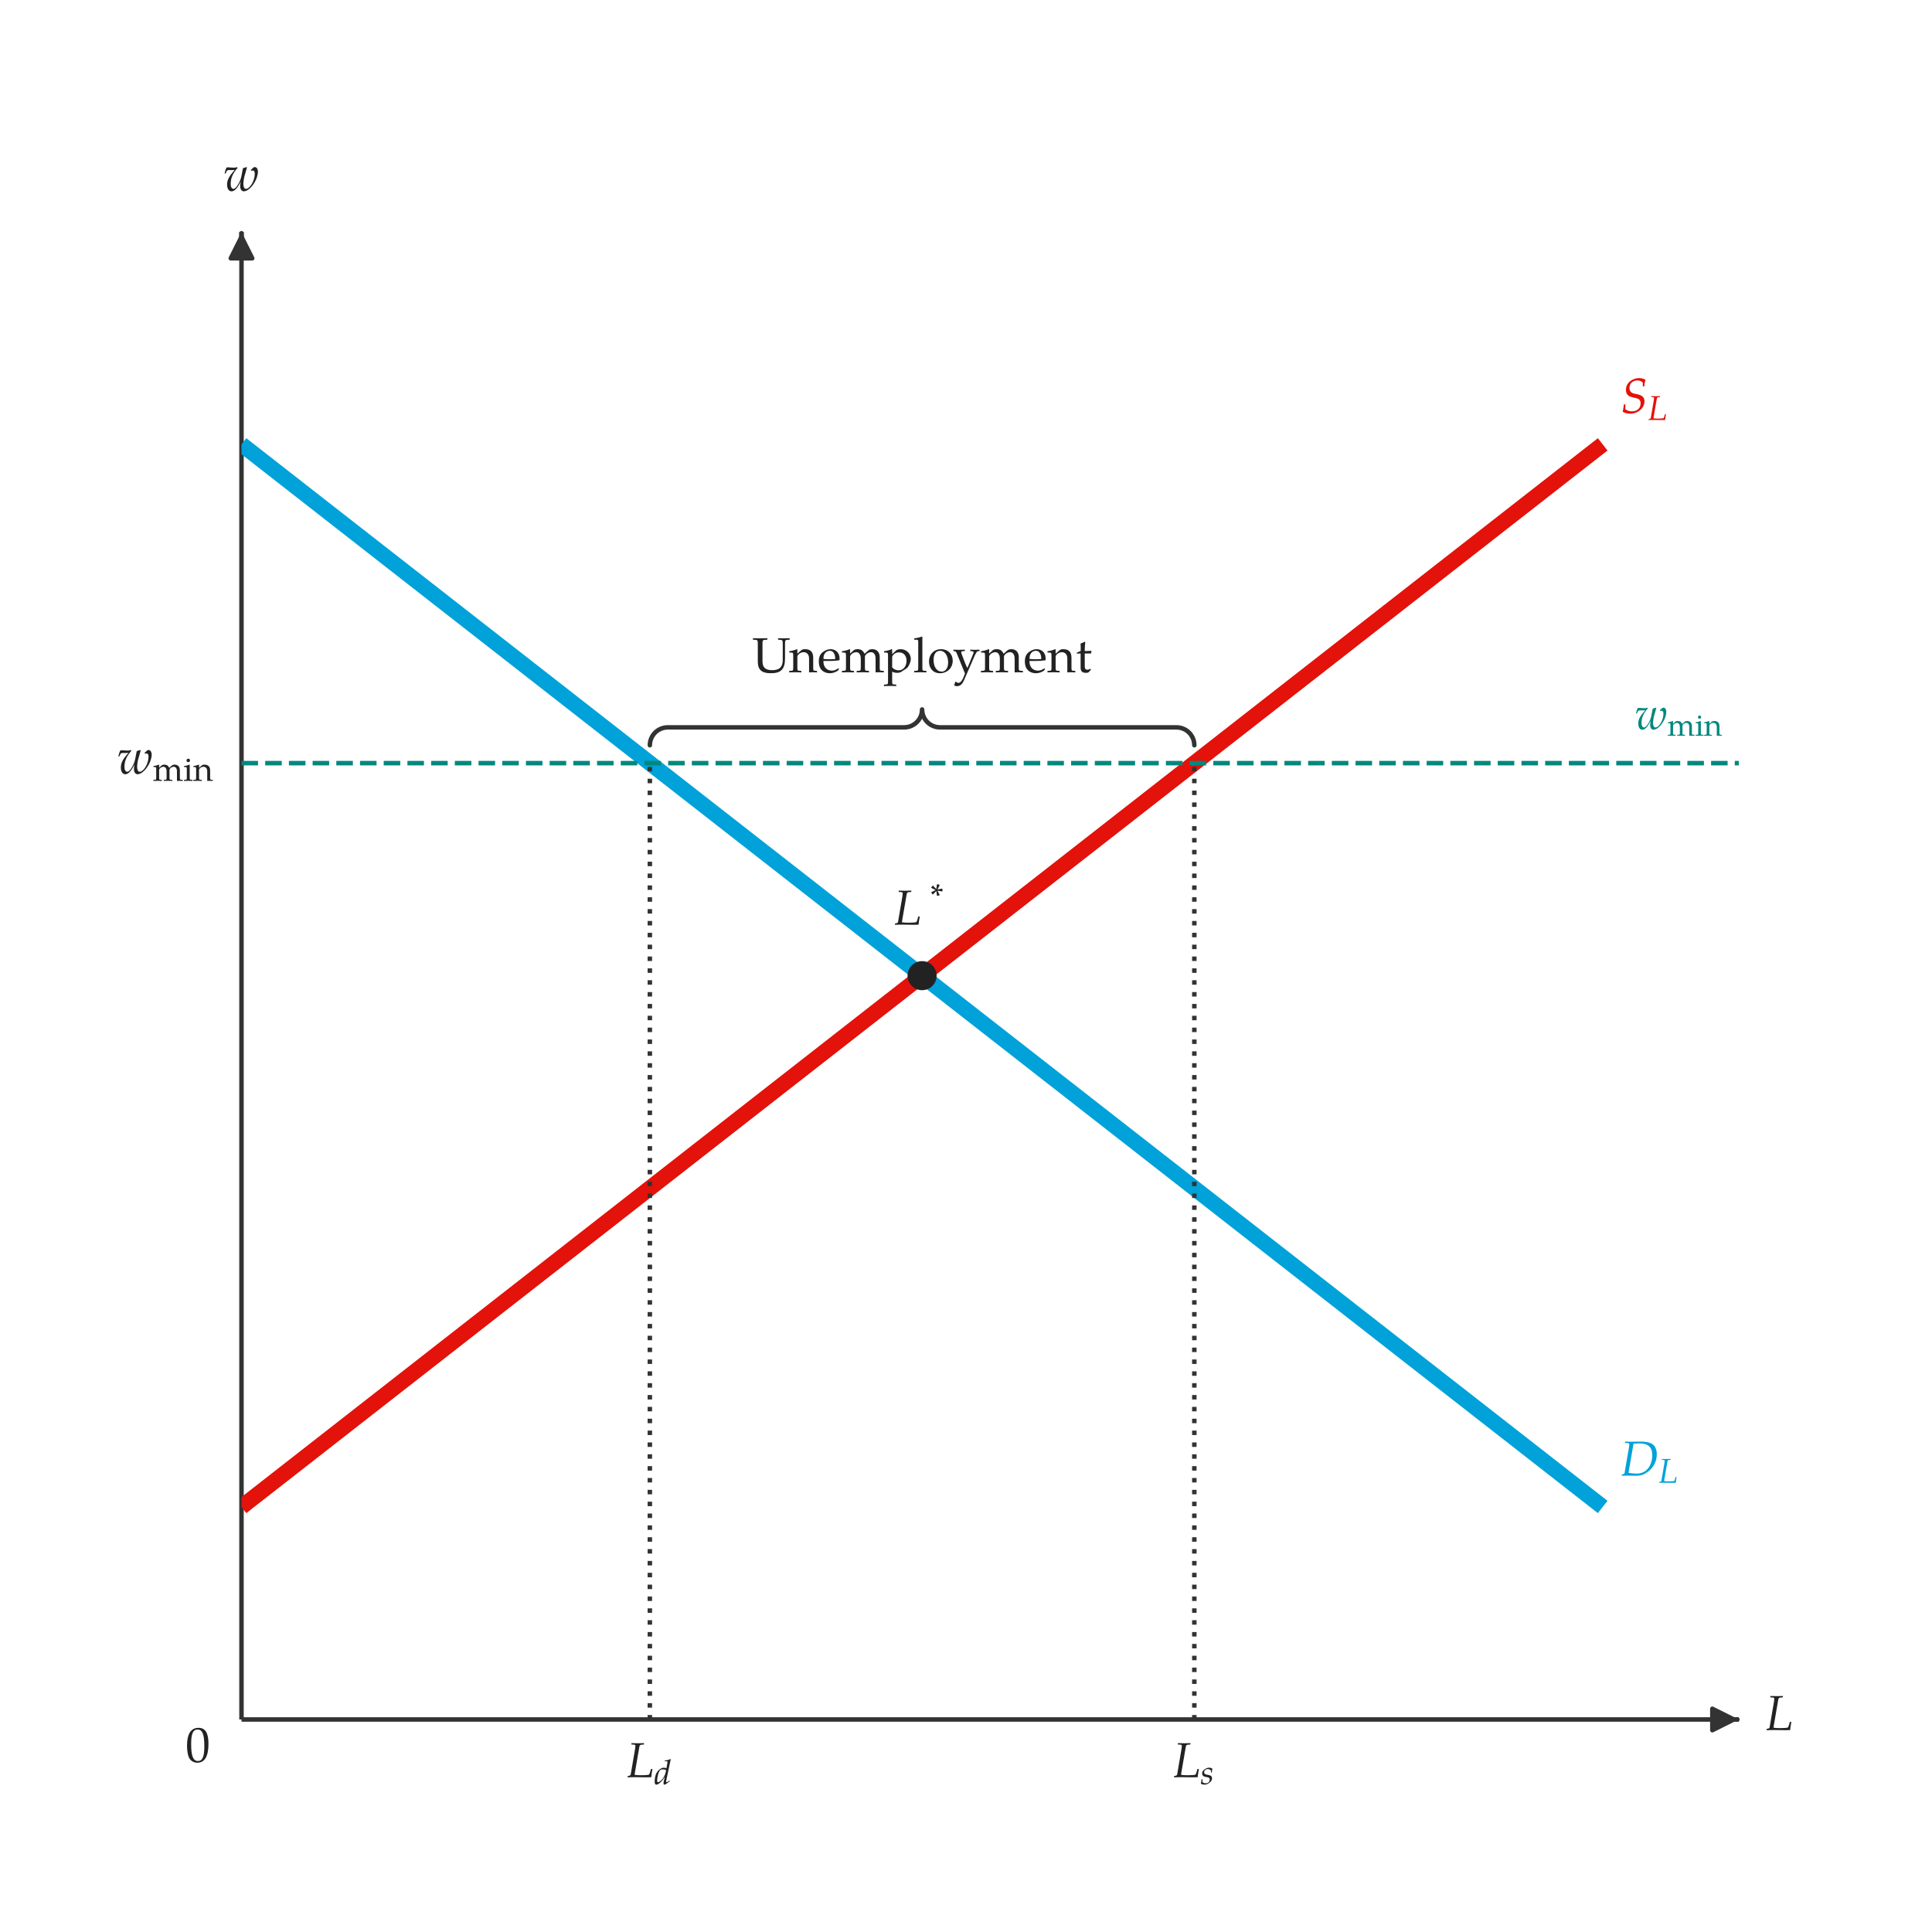
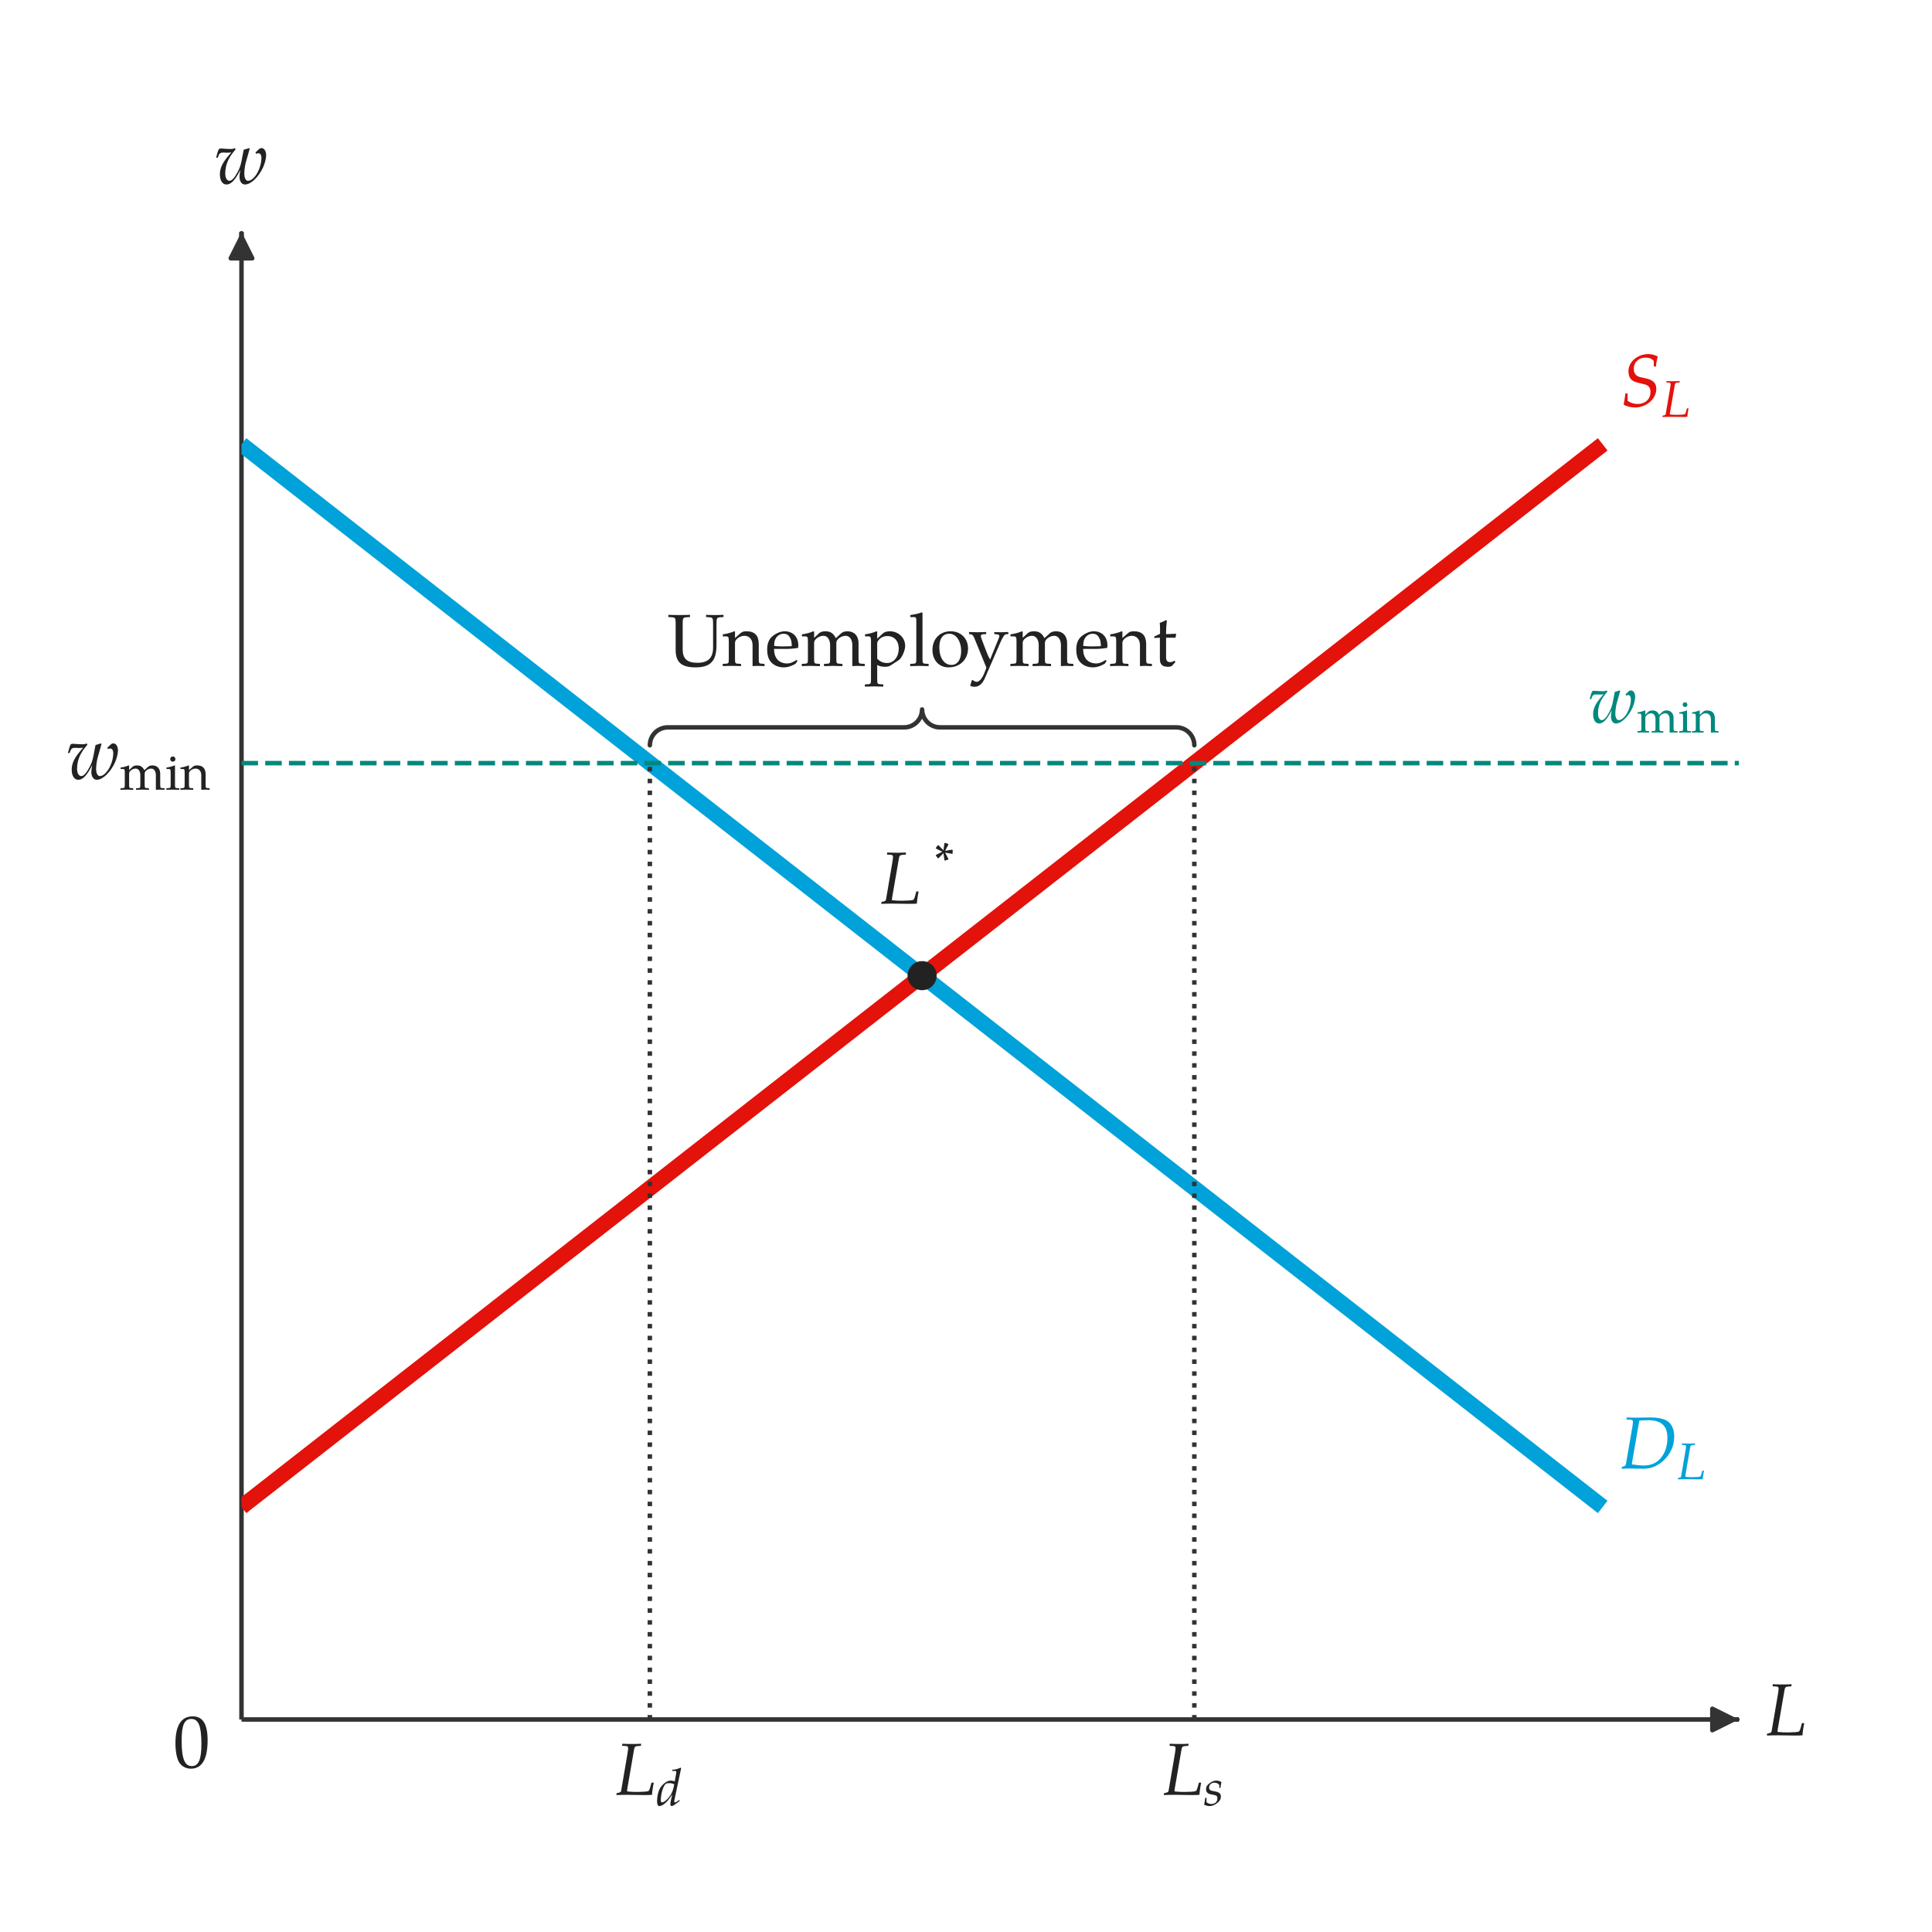
<svg xmlns="http://www.w3.org/2000/svg" xmlns:xlink="http://www.w3.org/1999/xlink" width="432pt" height="432pt" viewBox="0 0 432 432" version="1.1">
  <defs>
    <style type="text/css">*{stroke-linejoin: round; stroke-linecap: butt}</style>
  </defs>
  <g id="figure_1">
    <g id="patch_1">
      <path d="M 0 432  L 432 432  L 432 0  L 0 0  z " style="fill: #ffffff" />
    </g>
    <g id="axes_1">
      <g id="axes.x">
        <path d="M 54 384.48  L 388.8 384.48  " style="fill: none; stroke: #333333; stroke-linejoin: miter" />
      </g>
      <g id="patch_2">
        <path d="M 388.465 384.48  Q 388.633 384.48 387.682 384.48  " style="fill: none; stroke: #333333; stroke-linecap: round" />
        <path d="M 382.882 382.08  L 387.682 384.48  L 382.882 386.88  z " style="fill: #333333; stroke: #333333; stroke-linecap: round" />
      </g>
      <g id="axes.y">
        <path d="M 54 384.48  L 54 51.84  " style="fill: none; stroke: #333333; stroke-linejoin: miter" />
      </g>
      <g id="patch_3">
        <path d="M 54 52.173  Q 54 52.006 54 52.958  " style="fill: none; stroke: #333333; stroke-linecap: round" />
        <path d="M 51.6 57.758  L 54 52.958  L 56.4 57.758  z " style="fill: #333333; stroke: #333333; stroke-linecap: round" />
      </g>
      <g id="axes.y.label">
-         <g style="fill: #222222" transform="translate(49.985 42.749) scale(0.11 -0.11)">
+         <g style="fill: #222222" transform="translate(47.9775 41.2035) scale(0.165 -0.165)">
          <defs>
            <path id="TeXGyrePagella-Italic-58" d="M 134 2253  L 275 2253  L 384 2522  C 429 2630 557 2701 710 2701  C 832 2701 947 2688 1069 2688  C 1203 2688 1286 2694 1446 2714  C 1389 2630 1318 2560 1254 2483  C 678 1811 461 1350 461 806  C 461 282 685 -70 1024 -70  C 1434 -70 1766 282 2240 1197  C 2182 915 2163 755 2163 608  C 2163 205 2349 -70 2637 -70  C 3155 -70 3827 576 4224 1453  C 4365 1773 4474 2202 4474 2458  C 4474 2822 4307 3085 4077 3085  C 3994 3085 3917 3059 3866 3008  L 3546 2707  L 3616 2586  C 3674 2624 3731 2643 3789 2643  C 3962 2643 4064 2496 4064 2240  C 4064 1312 3443 250 2899 250  C 2714 250 2579 506 2579 858  C 2579 1158 2637 1581 2714 1856  L 3046 3034  L 3002 3085  L 2528 2944  L 2342 1990  C 2266 1594 2176 1338 1990 992  C 1734 512 1491 250 1299 250  C 1075 250 928 499 928 870  C 928 1632 1190 2253 1824 2970  L 1760 3085  C 1632 3027 1549 3008 1370 3008  C 1107 3008 845 3034 582 3053  C 506 3059 448 3040 378 3008  C 288 2835 218 2605 134 2253  z " transform="scale(0.015625)" />
          </defs>
          <use xlink:href="#TeXGyrePagella-Italic-58" transform="translate(0 0.796875)" />
        </g>
      </g>
      <g id="axes.x.label">
-         <g style="fill: #222222" transform="translate(394.8 386.9275) scale(0.11 -0.11)">
+         <g style="fill: #222222" transform="translate(394.8 388.1513) scale(0.165 -0.165)">
          <defs>
            <path id="TeXGyrePagella-Italic-2d" d="M 102 -19  C 429 -6 762 0 1088 0  C 1568 0 2048 -19 2528 -19  C 2790 -19 2976 -19 3200 0  C 3194 160 3264 659 3347 1056  L 3149 1056  L 3040 659  C 2982 454 2931 346 2867 320  C 2790 282 2304 250 1946 250  C 1594 250 1434 256 1037 294  C 1037 371 1037 442 1050 518  L 1638 3923  C 1683 4166 1728 4211 1965 4230  L 2234 4250  L 2253 4429  C 1997 4416 1741 4410 1485 4410  C 1197 4410 909 4416 621 4429  L 602 4250  L 902 4237  C 1056 4230 1126 4179 1126 4070  C 1126 3974 1107 3789 1069 3578  L 518 352  C 499 237 416 192 134 147  L 102 -19  z " transform="scale(0.015625)" />
          </defs>
          <use xlink:href="#TeXGyrePagella-Italic-2d" transform="translate(0 0.796875)" />
        </g>
      </g>
      <g id="axes.origin.label">
-         <g style="fill: #222222" transform="translate(41.5 393.9275) scale(0.11 -0.11)">
+         <g style="fill: #222222" transform="translate(38.75 395.1513) scale(0.165 -0.165)">
          <defs>
            <path id="TeXGyrePagella-Regular-11" d="M 186 2074  C 186 1325 320 678 544 365  C 768 51 1126 -128 1523 -128  C 2490 -128 2976 704 2976 2342  C 2976 3744 2560 4410 1683 4410  C 691 4410 186 3622 186 2074  z M 723 2304  C 723 3654 960 4186 1568 4186  C 2189 4186 2438 3558 2438 2022  C 2438 659 2195 96 1606 96  C 986 96 723 742 723 2304  z " transform="scale(0.015625)" />
          </defs>
          <use xlink:href="#TeXGyrePagella-Regular-11" />
        </g>
      </g>
      <g id="labor.mark.l_d">
-         <g style="fill: #222222" transform="translate(140.1391 397.466) scale(0.11 -0.11)">
+         <g style="fill: #222222" transform="translate(137.5541 401.459) scale(0.165 -0.165)">
          <defs>
            <path id="TeXGyrePagella-Italic-45" d="M 109 550  C 109 134 205 -70 390 -70  C 563 -70 800 38 1018 211  C 1363 493 1574 742 2003 1389  L 1856 806  C 1786 525 1754 320 1754 154  C 1754 19 1811 -70 1920 -70  C 2029 -70 2182 19 2400 179  L 2918 563  L 2854 685  L 2573 486  C 2483 422 2381 378 2323 378  C 2272 378 2234 435 2234 525  C 2234 576 2246 634 2285 819  L 3091 4621  L 3014 4691  C 2682 4525 2451 4467 1990 4422  L 1965 4288  L 2272 4288  C 2426 4288 2490 4243 2490 4134  C 2490 4083 2483 4026 2477 3981  L 2298 2995  C 2106 3053 1933 3085 1773 3085  C 1331 3085 730 2624 435 2067  C 237 1696 109 1088 109 550  z M 570 627  C 570 1434 864 2432 1178 2675  C 1261 2739 1382 2771 1555 2771  C 1837 2771 2022 2733 2234 2624  L 2157 2246  C 2042 1683 1728 1120 1331 742  C 1107 531 851 378 730 378  C 627 378 570 467 570 627  z " transform="scale(0.015625)" />
          </defs>
          <use xlink:href="#TeXGyrePagella-Italic-2d" transform="translate(0 0.796875)" />
          <use xlink:href="#TeXGyrePagella-Italic-45" transform="translate(55.59994 -13.66406) scale(0.7)" />
        </g>
      </g>
      <g id="labor.mark.l_s">
-         <g style="fill: #222222" transform="translate(262.3245 397.466) scale(0.11 -0.11)">
+         <g style="fill: #222222" transform="translate(259.9595 401.459) scale(0.165 -0.165)">
          <defs>
            <path id="TeXGyrePagella-Italic-54" d="M 58 102  C 301 -19 518 -70 742 -70  C 1056 -70 1350 45 1677 301  C 2003 557 2138 794 2138 1114  C 2138 1459 1939 1645 1459 1734  L 1184 1786  C 800 1856 678 1965 678 2227  C 678 2566 960 2829 1331 2829  C 1594 2829 1837 2714 1939 2541  L 1939 2189  L 2086 2189  C 2112 2413 2138 2586 2208 2912  C 1958 3034 1779 3085 1568 3085  C 1235 3085 845 2899 538 2586  C 371 2413 301 2253 301 2022  C 301 1664 499 1459 922 1376  L 1325 1299  C 1606 1248 1709 1139 1709 883  C 1709 461 1414 186 960 186  C 730 186 538 256 358 410  L 358 947  L 198 947  C 166 621 128 397 58 102  z " transform="scale(0.015625)" />
          </defs>
          <use xlink:href="#TeXGyrePagella-Italic-2d" transform="translate(0 0.796875)" />
          <use xlink:href="#TeXGyrePagella-Italic-54" transform="translate(55.59994 -13.66406) scale(0.7)" />
        </g>
      </g>
      <g id="labor.mark.w_min">
-         <g style="fill: #222222" transform="translate(26.23 173.0875) scale(0.11 -0.11)">
+         <g style="fill: #222222" transform="translate(14.845 174.3113) scale(0.165 -0.165)">
          <defs>
            <path id="TeXGyrePagella-Regular-4e" d="M 102 -19  C 371 -6 646 0 915 0  C 1171 0 1421 -6 1677 -19  L 1677 173  L 1408 192  C 1190 205 1171 250 1171 653  L 1171 2010  C 1171 2298 1594 2611 1978 2611  C 2323 2611 2560 2285 2560 1798  L 2560 653  C 2560 250 2541 205 2323 192  L 2029 173  L 2029 -19  C 2298 -6 2560 0 2829 0  C 3098 0 3360 -6 3629 -19  L 3629 173  L 3334 192  C 3117 205 3098 250 3098 653  L 3098 2010  C 3098 2298 3520 2611 3904 2611  C 4250 2611 4486 2285 4486 1798  L 4486 -19  C 4653 -6 4826 0 4992 0  C 5184 0 5370 -6 5562 -19  L 5562 173  L 5261 192  C 5043 205 5024 250 5024 653  L 5024 1971  C 5024 2605 4653 3002 4064 3002  C 3840 3002 3654 2944 3539 2842  L 3053 2406  C 2848 2829 2586 3002 2144 3002  C 1907 3002 1728 2944 1613 2842  L 1171 2432  L 1171 2976  L 1114 3002  C 787 2867 454 2778 115 2739  L 115 2560  L 352 2560  C 608 2560 634 2515 634 2093  L 634 653  C 634 250 614 205 397 192  L 102 173  L 102 -19  z " transform="scale(0.015625)" />
            <path id="TeXGyrePagella-Regular-4a" d="M 134 -19  C 403 -6 666 0 934 0  C 1203 0 1466 -6 1734 -19  L 1734 173  L 1440 192  C 1222 205 1203 250 1203 653  L 1203 2976  L 1146 3002  C 819 2867 486 2778 147 2739  L 147 2560  L 384 2560  C 640 2560 666 2515 666 2093  L 666 653  C 666 250 646 205 429 192  L 134 173  L 134 -19  z M 614 3789  C 614 3597 742 3469 934 3469  C 1126 3469 1254 3597 1254 3789  C 1254 3974 1126 4109 941 4109  C 742 4109 614 3981 614 3789  z " transform="scale(0.015625)" />
            <path id="TeXGyrePagella-Regular-4f" d="M 38 -19  C 301 -6 570 0 832 0  C 1094 0 1363 -6 1626 -19  L 1626 173  L 1338 192  C 1120 205 1101 250 1101 653  L 1101 2010  C 1101 2298 1523 2611 1914 2611  C 2342 2611 2624 2291 2624 1798  L 2624 -19  C 2790 -6 2963 0 3130 0  C 3309 0 3482 -6 3661 -19  L 3661 173  L 3398 192  C 3181 205 3162 243 3162 653  L 3162 1888  C 3162 2637 2810 3002 2093 3002  C 1856 3002 1722 2957 1587 2842  L 1101 2419  L 1101 2976  L 1043 3002  C 717 2867 384 2778 45 2739  L 45 2560  L 282 2560  C 538 2560 563 2515 563 2093  L 563 653  C 563 250 544 205 326 192  L 38 173  L 38 -19  z " transform="scale(0.015625)" />
          </defs>
          <use xlink:href="#TeXGyrePagella-Italic-58" transform="translate(0 0.796875)" />
          <use xlink:href="#TeXGyrePagella-Regular-4e" transform="translate(72.19994 -13.66406) scale(0.7)" />
          <use xlink:href="#TeXGyrePagella-Regular-4a" transform="translate(134.0099 -13.66406) scale(0.7)" />
          <use xlink:href="#TeXGyrePagella-Regular-4f" transform="translate(154.0999 -13.66406) scale(0.7)" />
        </g>
      </g>
      <g id="labor.unemployment">
        <path d="M 145.309 166.64  L 145.343 166.118  L 145.445 165.605  L 145.614 165.109  L 145.845 164.64  L 146.136 164.205  L 146.481 163.812  L 146.874 163.467  L 147.309 163.176  L 147.778 162.944  L 148.274 162.776  L 148.787 162.674  L 149.309 162.64  L 202.182 162.64  L 202.704 162.606  L 203.217 162.504  L 203.713 162.336  L 204.182 162.104  L 204.617 161.813  L 205.01 161.468  L 205.355 161.075  L 205.646 160.64  L 205.877 160.171  L 206.046 159.675  L 206.148 159.162  L 206.182 158.64  L 206.216 159.162  L 206.318 159.675  L 206.486 160.171  L 206.718 160.64  L 207.008 161.075  L 207.353 161.468  L 207.747 161.813  L 208.182 162.104  L 208.651 162.336  L 209.147 162.504  L 209.66 162.606  L 210.182 162.64  L 263.055 162.64  L 263.577 162.674  L 264.09 162.776  L 264.585 162.944  L 265.055 163.176  L 265.49 163.467  L 265.883 163.812  L 266.228 164.205  L 266.519 164.64  L 266.75 165.109  L 266.918 165.605  L 267.02 166.118  L 267.055 166.64  " style="fill: none; stroke: #333333; stroke-linecap: round" />
      </g>
      <g id="labor.unemployment.label">
-         <g style="fill: #222222" transform="translate(168.2275 150.3167) scale(0.11 -0.11)">
+         <g style="fill: #222222" transform="translate(149.2504 148.895) scale(0.165 -0.165)">
          <defs>
            <path id="TeXGyrePagella-Regular-36" d="M 77 4237  L 384 4218  C 678 4198 710 4147 710 3642  L 710 1370  C 710 870 826 518 1069 269  C 1325 6 1779 -128 2419 -128  C 3078 -128 3520 6 3808 301  C 4109 602 4250 1082 4250 1792  L 4250 3642  C 4250 4141 4282 4198 4576 4218  L 4858 4237  L 4858 4429  C 4602 4416 4346 4410 4090 4410  C 3840 4410 3597 4416 3347 4429  L 3347 4237  L 3629 4218  C 3923 4198 3955 4141 3955 3642  L 3955 1594  C 3955 691 3520 269 2592 269  C 1702 269 1318 621 1318 1440  L 1318 3642  C 1318 4147 1350 4198 1645 4218  L 1952 4237  L 1952 4429  C 1638 4416 1325 4410 1011 4410  C 698 4410 390 4416 77 4429  L 77 4237  z " transform="scale(0.015625)" />
            <path id="TeXGyrePagella-Regular-46" d="M 166 1402  C 166 998 256 653 435 410  C 685 70 1120 -128 1600 -128  C 1837 -128 2074 -77 2336 38  C 2509 109 2643 192 2669 230  L 2797 448  L 2714 512  C 2304 269 2157 211 1882 211  C 1466 211 1120 397 941 710  C 819 922 774 1101 762 1472  L 1696 1472  C 2138 1472 2413 1491 2854 1562  C 2861 1651 2867 1709 2867 1786  C 2867 2522 2394 3002 1677 3002  C 1440 3002 1165 2918 902 2765  C 378 2464 166 2067 166 1402  z M 774 1728  C 774 2029 800 2170 883 2336  C 1018 2618 1293 2790 1600 2790  C 1811 2790 1978 2707 2093 2534  C 2234 2323 2298 2138 2298 1709  L 1581 1690  C 1286 1690 1120 1696 774 1728  z " transform="scale(0.015625)" />
            <path id="TeXGyrePagella-Regular-51" d="M 51 -1606  L 51 -1798  C 320 -1786 582 -1779 851 -1779  C 1120 -1779 1382 -1786 1651 -1798  L 1651 -1606  L 1357 -1587  C 1139 -1574 1120 -1530 1120 -1126  L 1120 83  C 1312 -32 1517 -77 1805 -77  C 1990 -77 2157 -38 2259 26  L 2989 499  C 3245 666 3546 1325 3546 1734  C 3546 2445 2957 3002 2214 3002  C 1978 3002 1747 2938 1645 2842  L 1120 2362  L 1120 2976  L 1062 3002  C 736 2867 403 2778 64 2739  L 64 2560  L 301 2560  C 557 2560 582 2515 582 2093  L 582 -1126  C 582 -1530 563 -1574 346 -1587  L 51 -1606  z M 1120 627  L 1120 1958  C 1120 2048 1152 2118 1235 2227  C 1421 2464 1683 2586 2003 2586  C 2605 2586 2989 2163 2989 1498  C 2989 781 2560 250 1984 250  C 1632 250 1370 365 1120 627  z " transform="scale(0.015625)" />
            <path id="TeXGyrePagella-Regular-4d" d="M 134 -19  C 403 -6 666 0 934 0  C 1203 0 1466 -6 1734 -19  L 1734 173  L 1440 192  C 1222 205 1203 250 1203 653  L 1203 4595  L 1146 4646  C 864 4538 653 4486 147 4410  L 147 4230  L 506 4230  C 621 4230 666 4160 666 3968  L 666 653  C 666 250 646 205 429 192  L 134 173  L 134 -19  z " transform="scale(0.015625)" />
            <path id="TeXGyrePagella-Regular-50" d="M 205 1389  C 205 486 774 -128 1600 -128  C 2586 -128 3290 557 3290 1517  C 3290 2381 2662 3002 1786 3002  C 851 3002 205 2342 205 1389  z M 800 1606  C 800 2374 1107 2790 1670 2790  C 2259 2790 2694 2150 2694 1280  C 2694 544 2368 83 1850 83  C 1222 83 800 698 800 1606  z " transform="scale(0.015625)" />
            <path id="TeXGyrePagella-Regular-5a" d="M 77 2758  L 192 2746  C 352 2726 435 2656 525 2432  L 1581 -154  L 1434 -544  C 1229 -1082 979 -1382 736 -1382  C 634 -1382 518 -1331 410 -1235  L 326 -1235  L 173 -1715  C 294 -1779 397 -1811 518 -1811  C 947 -1811 1222 -1581 1466 -1024  L 2765 1971  C 3021 2554 3142 2733 3302 2746  L 3482 2758  L 3482 2938  C 3277 2925 3078 2918 2874 2918  C 2669 2918 2470 2925 2266 2938  L 2266 2758  L 2432 2746  C 2701 2726 2758 2650 2662 2419  L 1901 550  C 1760 794 1696 941 1574 1254  L 1165 2330  C 1056 2611 1069 2733 1318 2746  L 1562 2758  L 1562 2938  C 1312 2925 1069 2918 819 2918  C 570 2918 326 2925 77 2938  L 77 2758  z " transform="scale(0.015625)" />
            <path id="TeXGyrePagella-Regular-55" d="M 141 2419  L 627 2445  L 627 602  C 627 128 838 -77 1331 -77  C 1478 -77 1632 -45 1670 0  L 1978 339  L 1894 448  C 1734 358 1638 326 1517 326  C 1267 326 1165 454 1165 768  L 1165 2445  L 1984 2445  L 2042 2790  L 1165 2752  L 1165 2995  C 1165 3264 1184 3494 1235 3904  L 1158 3974  C 1005 3878 813 3795 614 3731  C 634 3539 640 3418 640 3226  L 640 2778  L 141 2554  L 141 2419  z " transform="scale(0.015625)" />
          </defs>
          <use xlink:href="#TeXGyrePagella-Regular-36" />
          <use xlink:href="#TeXGyrePagella-Regular-4f" transform="translate(74.29688 0)" />
          <use xlink:href="#TeXGyrePagella-Regular-46" transform="translate(132.5 0)" />
          <use xlink:href="#TeXGyrePagella-Regular-4e" transform="translate(180.4062 0)" />
          <use xlink:href="#TeXGyrePagella-Regular-51" transform="translate(266.7031 0)" />
          <use xlink:href="#TeXGyrePagella-Regular-4d" transform="translate(326.7969 0)" />
          <use xlink:href="#TeXGyrePagella-Regular-50" transform="translate(355.8906 0)" />
          <use xlink:href="#TeXGyrePagella-Regular-5a" transform="translate(407.4844 0)" />
          <use xlink:href="#TeXGyrePagella-Regular-4e" transform="translate(463.0781 0)" />
          <use xlink:href="#TeXGyrePagella-Regular-46" transform="translate(551.375 0)" />
          <use xlink:href="#TeXGyrePagella-Regular-4f" transform="translate(599.2812 0)" />
          <use xlink:href="#TeXGyrePagella-Regular-55" transform="translate(657.4844 0)" />
        </g>
      </g>
      <g id="market.demand">
-         <path d="M 54 99.36  L 358.364 336.96  " clip-path="url(#p975bddbf46)" style="fill: none; stroke: #01a2d9; stroke-width: 3.5; stroke-linejoin: miter" />
+         <path d="M 54 99.36  L 358.364 336.96  " clip-path="url(#p68a8760673)" style="fill: none; stroke: #01a2d9; stroke-width: 3.5; stroke-linejoin: miter" />
      </g>
      <g id="market.supply">
-         <path d="M 54 336.96  L 358.364 99.36  " clip-path="url(#p975bddbf46)" style="fill: none; stroke: #e3120b; stroke-width: 3.5; stroke-linejoin: miter" />
+         <path d="M 54 336.96  L 358.364 99.36  " clip-path="url(#p68a8760673)" style="fill: none; stroke: #e3120b; stroke-width: 3.5; stroke-linejoin: miter" />
      </g>
      <g id="labor.guide.l_d">
-         <path d="M 145.309 384.48  L 145.309 170.64  " clip-path="url(#p975bddbf46)" style="fill: none; stroke-dasharray: 1,1.65; stroke-dashoffset: 0; stroke: #333333; stroke-linejoin: miter" />
+         <path d="M 145.309 384.48  L 145.309 170.64  " clip-path="url(#p68a8760673)" style="fill: none; stroke-dasharray: 1,1.65; stroke-dashoffset: 0; stroke: #333333; stroke-linejoin: miter" />
      </g>
      <g id="labor.guide.l_s">
-         <path d="M 267.055 384.48  L 267.055 170.64  " clip-path="url(#p975bddbf46)" style="fill: none; stroke-dasharray: 1,1.65; stroke-dashoffset: 0; stroke: #333333; stroke-linejoin: miter" />
+         <path d="M 267.055 384.48  L 267.055 170.64  " clip-path="url(#p68a8760673)" style="fill: none; stroke-dasharray: 1,1.65; stroke-dashoffset: 0; stroke: #333333; stroke-linejoin: miter" />
      </g>
      <g id="labor.minimum_wage">
-         <path d="M 54 170.64  L 388.8 170.64  " clip-path="url(#p975bddbf46)" style="fill: none; stroke-dasharray: 3.7,1.6; stroke-dashoffset: 0; stroke: #00887d; stroke-linejoin: miter" />
+         <path d="M 54 170.64  L 388.8 170.64  " clip-path="url(#p68a8760673)" style="fill: none; stroke-dasharray: 3.7,1.6; stroke-dashoffset: 0; stroke: #00887d; stroke-linejoin: miter" />
      </g>
      <g id="labor.minimum_wage.label">
-         <g style="fill: #00887d" transform="translate(365.5993 163.1345) scale(0.1 -0.1)">
+         <g style="fill: #00887d" transform="translate(355.1443 161.7295) scale(0.15 -0.15)">
          <use xlink:href="#TeXGyrePagella-Italic-58" transform="translate(0 0.796875)" />
          <use xlink:href="#TeXGyrePagella-Regular-4e" transform="translate(72.19994 -13.66406) scale(0.7)" />
          <use xlink:href="#TeXGyrePagella-Regular-4a" transform="translate(134.0099 -13.66406) scale(0.7)" />
          <use xlink:href="#TeXGyrePagella-Regular-4f" transform="translate(154.0999 -13.66406) scale(0.7)" />
        </g>
      </g>
      <g id="labor.equilibrium">
        <defs>
-           <path id="m8ab963d692" d="M 0 3.25  C 0.862 3.25 1.689 2.908 2.298 2.298  C 2.908 1.689 3.25 0.862 3.25 0  C 3.25 -0.862 2.908 -1.689 2.298 -2.298  C 1.689 -2.908 0.862 -3.25 0 -3.25  C -0.862 -3.25 -1.689 -2.908 -2.298 -2.298  C -2.908 -1.689 -3.25 -0.862 -3.25 0  C -3.25 0.862 -2.908 1.689 -2.298 2.298  C -1.689 2.908 -0.862 3.25 0 3.25  z " />
+           <path id="m3e13cb4c7b" d="M 0 3.25  C 0.862 3.25 1.689 2.908 2.298 2.298  C 2.908 1.689 3.25 0.862 3.25 0  C 3.25 -0.862 2.908 -1.689 2.298 -2.298  C 1.689 -2.908 0.862 -3.25 0 -3.25  C -0.862 -3.25 -1.689 -2.908 -2.298 -2.298  C -2.908 -1.689 -3.25 -0.862 -3.25 0  C -3.25 0.862 -2.908 1.689 -2.298 2.298  C -1.689 2.908 -0.862 3.25 0 3.25  z " />
        </defs>
        <g>
-           <use xlink:href="#m8ab963d692" x="206.182" y="218.16" style="fill: #222222" />
+           <use xlink:href="#m3e13cb4c7b" x="206.182" y="218.16" style="fill: #222222" />
        </g>
      </g>
      <g id="market.demand.label">
-         <g style="fill: #01a2d9" transform="translate(362.3121 330.0406) scale(0.11 -0.11)">
+         <g style="fill: #01a2d9" transform="translate(362.1321 328.4951) scale(0.165 -0.165)">
          <defs>
            <path id="TeXGyrePagella-Italic-25" d="M 179 -19  C 378 -6 576 0 774 0  C 1190 0 1606 -19 2022 -19  C 2483 -19 2797 51 3130 218  C 4128 730 4742 1696 4742 2758  C 4742 3386 4550 3834 4160 4109  C 3866 4320 3251 4429 2714 4429  C 2278 4429 1843 4410 1408 4410  C 1146 4410 883 4416 621 4429  L 602 4250  L 941 4237  C 1094 4230 1165 4179 1165 4064  C 1165 3974 1139 3770 1107 3578  L 550 352  C 525 205 333 179 211 147  L 179 -19  z M 1075 358  C 1075 435 1082 480 1101 595  L 1715 4160  C 1965 4160 2208 4192 2458 4192  C 3622 4192 4154 3706 4154 2656  C 4154 1907 3910 1235 3475 794  C 3130 442 2662 262 2106 262  C 1824 262 1510 294 1075 358  z " transform="scale(0.015625)" />
          </defs>
          <use xlink:href="#TeXGyrePagella-Italic-25" transform="translate(0 0.796875)" />
          <use xlink:href="#TeXGyrePagella-Italic-2d" transform="translate(77.79993 -13.66406) scale(0.7)" />
        </g>
      </g>
      <g id="market.supply.label">
-         <g style="fill: #e3120b" transform="translate(362.3771 92.35357) scale(0.11 -0.11)">
+         <g style="fill: #e3120b" transform="translate(362.3496 90.88457) scale(0.165 -0.165)">
          <defs>
            <path id="TeXGyrePagella-Italic-34" d="M 269 128  C 589 -32 922 -115 1261 -115  C 2253 -115 3104 627 3104 1498  C 3104 2003 2829 2272 2182 2413  L 1766 2502  C 1344 2592 1152 2829 1152 3251  C 1152 3808 1581 4211 2170 4211  C 2483 4211 2694 4128 2886 3923  L 2886 3437  L 3078 3437  C 3104 3782 3149 4026 3238 4301  C 2944 4454 2701 4518 2394 4518  C 1920 4518 1440 4320 1094 3981  C 826 3712 691 3392 691 3014  C 691 2470 934 2170 1472 2042  L 2080 1894  C 2432 1811 2598 1594 2598 1222  C 2598 608 2144 192 1485 192  C 1139 192 896 269 614 467  L 614 1101  L 422 1101  C 384 749 339 461 269 128  z " transform="scale(0.015625)" />
          </defs>
          <use xlink:href="#TeXGyrePagella-Italic-34" transform="translate(0 0.40625)" />
          <use xlink:href="#TeXGyrePagella-Italic-2d" transform="translate(55.59994 -14.05469) scale(0.7)" />
        </g>
      </g>
      <g id="labor.equilibrium.label">
-         <g style="fill: #222222" transform="translate(199.9118 206.824) scale(0.11 -0.11)">
+         <g style="fill: #222222" transform="translate(196.7768 202.161) scale(0.165 -0.165)">
          <defs>
            <path id="TeXGyrePagella-Regular-b" d="M 205 2874  L 448 2541  L 531 2534  L 1146 3162  L 1274 2291  L 1344 2246  L 1734 2374  L 1766 2451  L 1357 3232  L 2227 3085  L 2291 3136  L 2291 3546  L 2227 3603  L 1357 3456  L 1766 4237  L 1734 4314  L 1344 4442  L 1274 4397  L 1146 3526  L 531 4154  L 448 4147  L 205 3814  L 224 3738  L 1011 3341  L 224 2950  L 205 2874  z " transform="scale(0.015625)" />
          </defs>
          <use xlink:href="#TeXGyrePagella-Italic-2d" transform="translate(0 0.673438)" />
          <use xlink:href="#TeXGyrePagella-Regular-b" transform="translate(73.36852 34.41562) scale(0.7)" />
        </g>
      </g>
    </g>
  </g>
  <defs>
-     <clipPath id="p975bddbf46">
+     <clipPath id="p68a8760673">
      <rect x="54" y="51.84" width="334.8" height="332.64" />
    </clipPath>
  </defs>
</svg>
